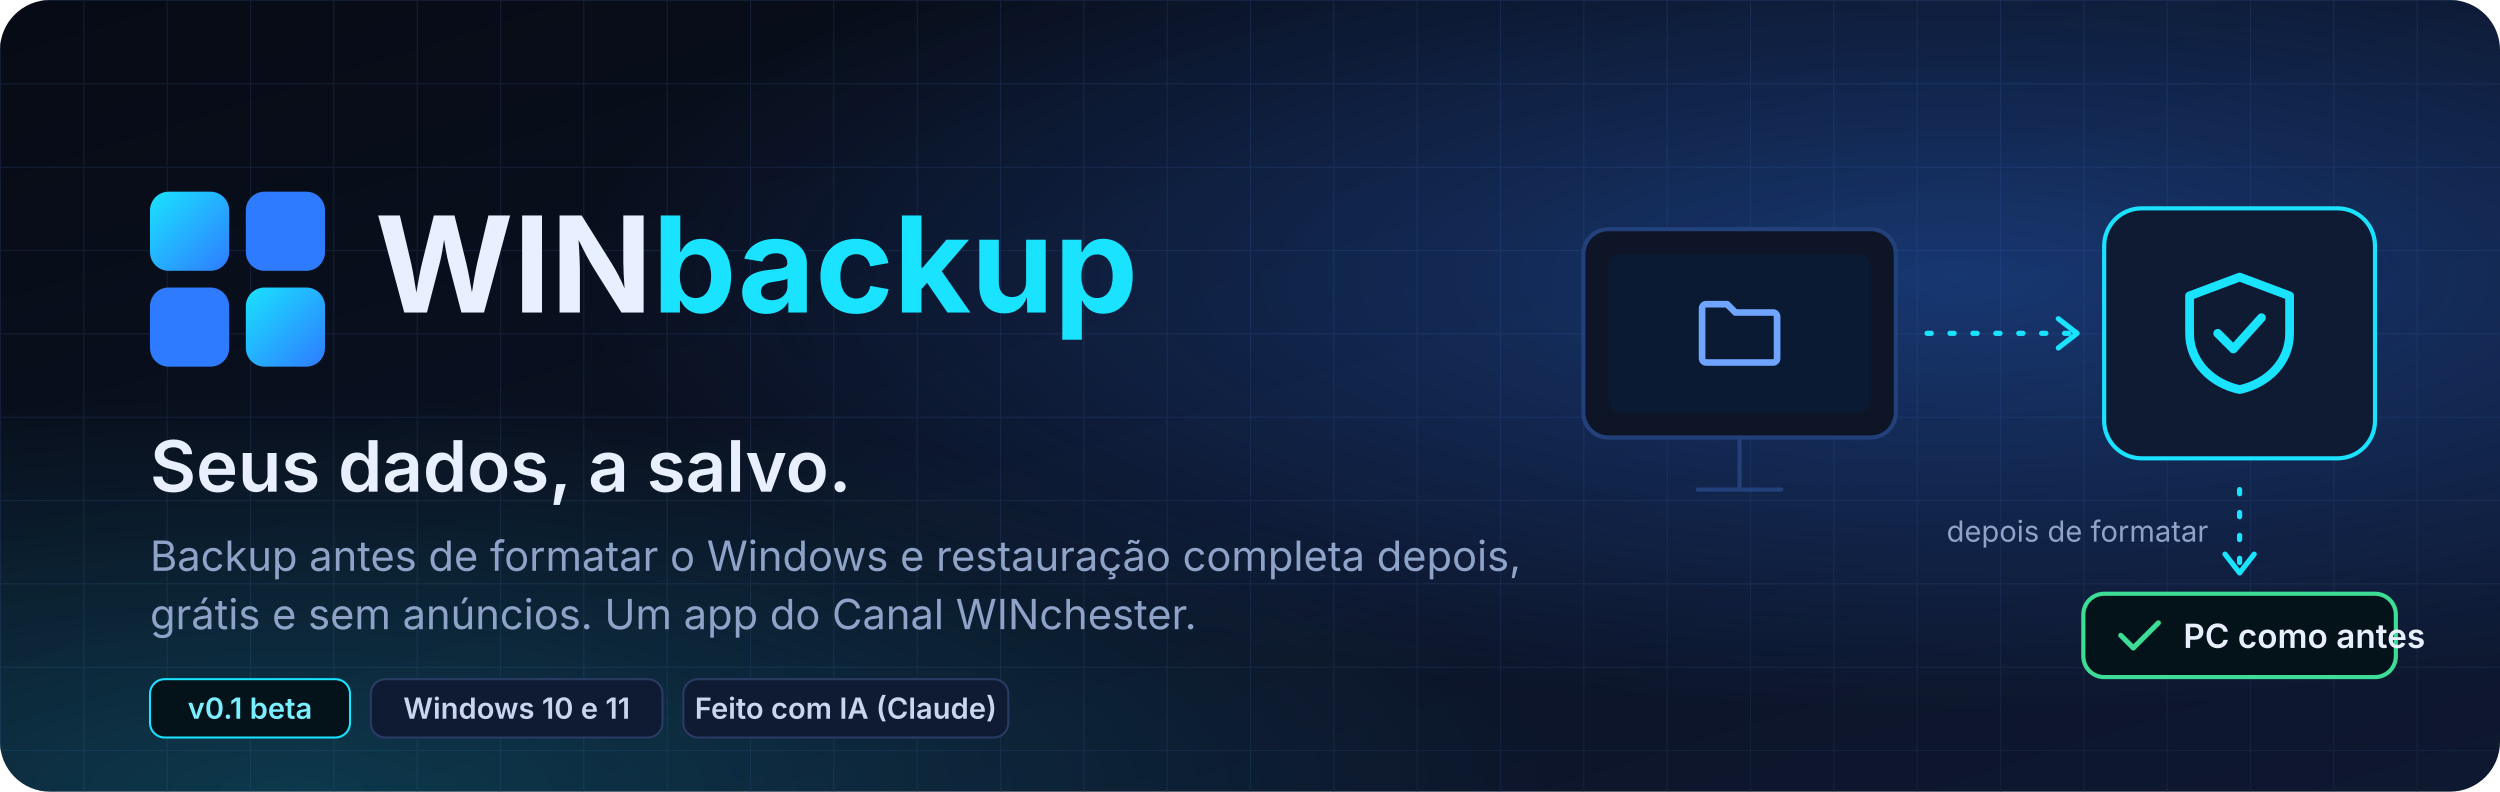
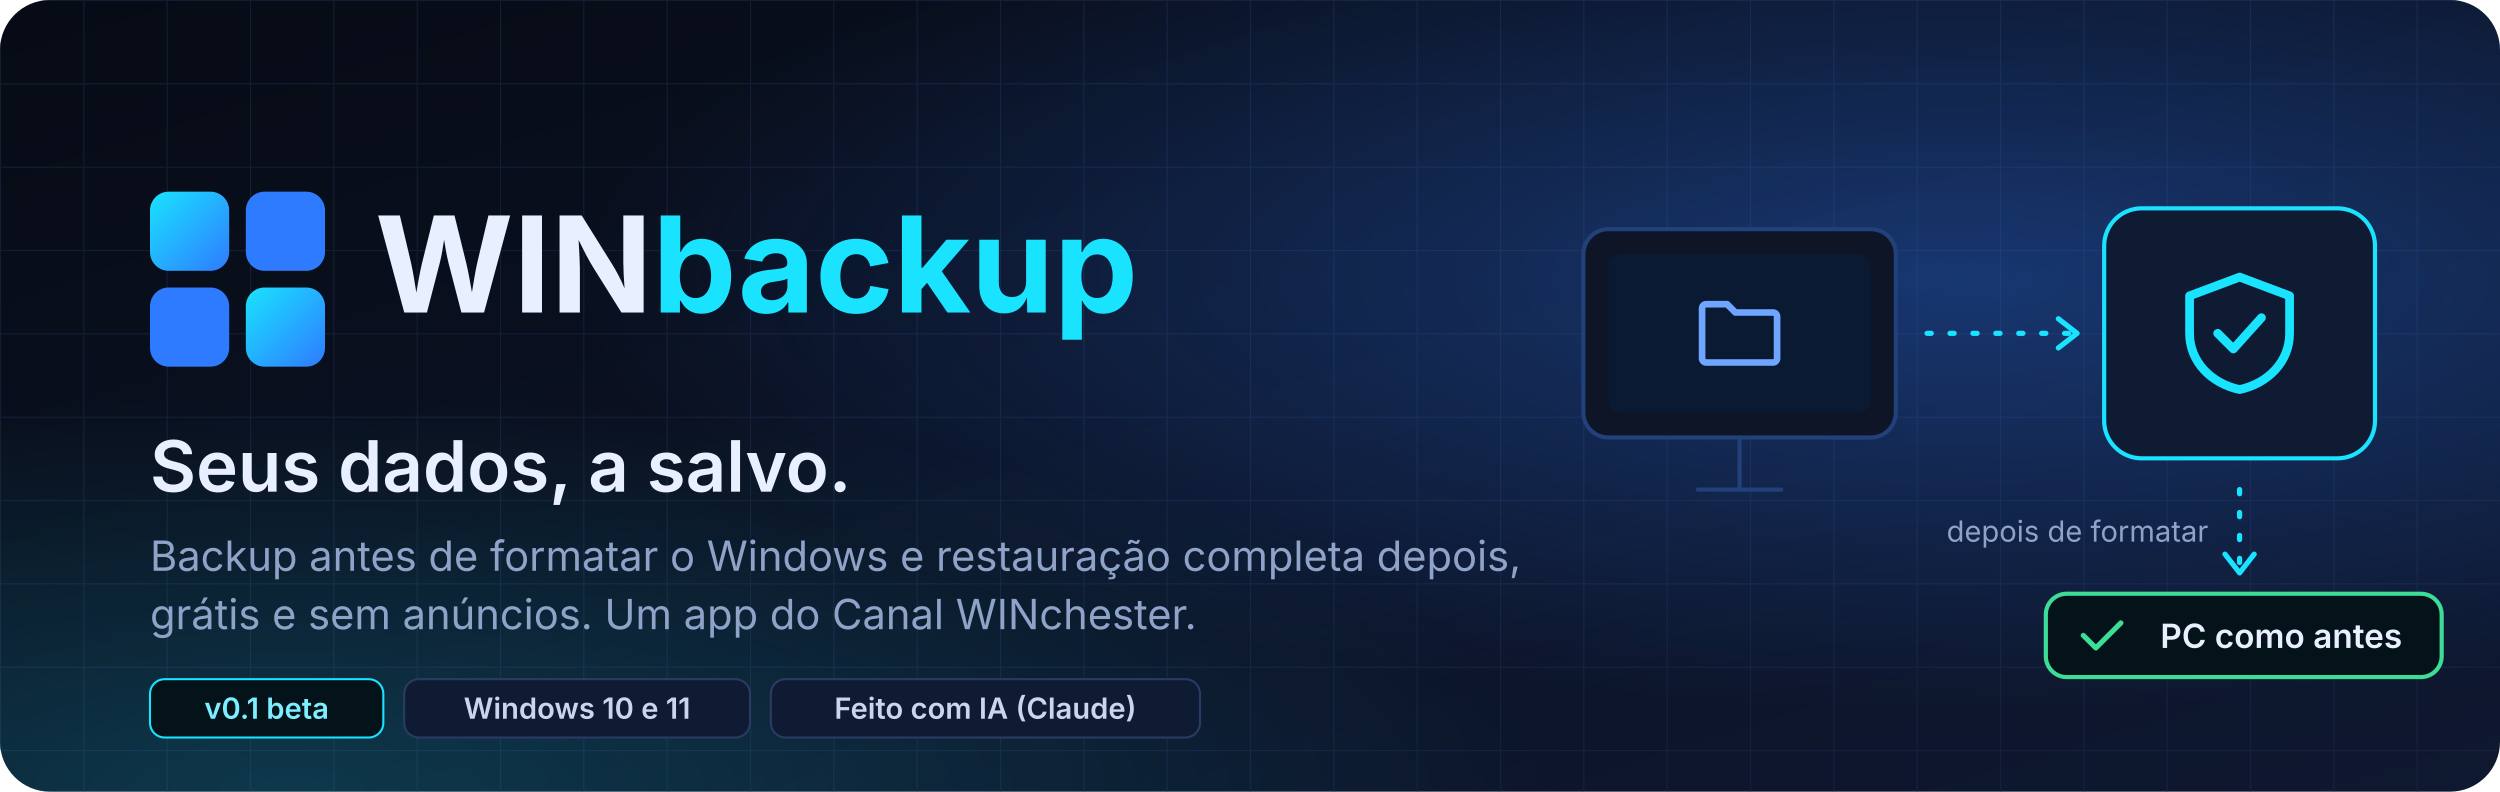
<svg xmlns="http://www.w3.org/2000/svg" width="1200" height="380" viewBox="0 0 1200 380" role="img" aria-label="WINbackup: seus dados, a salvo">
  <defs>
    <linearGradient id="bg" x1="0" y1="0" x2="1" y2="1">
      <stop offset="0" stop-color="#070b15" />
      <stop offset="1" stop-color="#0e1830" />
    </linearGradient>
    <radialGradient id="glow" cx="0.78" cy="0.35" r="0.55">
      <stop offset="0" stop-color="#2f7bff" stop-opacity="0.35" />
      <stop offset="1" stop-color="#2f7bff" stop-opacity="0" />
    </radialGradient>
    <radialGradient id="glow2" cx="0.12" cy="1" r="0.5">
      <stop offset="0" stop-color="#19e3ff" stop-opacity="0.18" />
      <stop offset="1" stop-color="#19e3ff" stop-opacity="0" />
    </radialGradient>
    <linearGradient id="tile" x1="0" y1="0" x2="1" y2="1">
      <stop offset="0" stop-color="#19e3ff" />
      <stop offset="1" stop-color="#2f7bff" />
    </linearGradient>
    <pattern id="grid" width="40" height="40" patternUnits="userSpaceOnUse">
      <path d="M40 0H0V40" fill="none" stroke="#1c2a48" stroke-width="1" opacity="0.55" />
    </pattern>
    <clipPath id="card">
      <rect width="1200" height="380" rx="24" />
    </clipPath>
  </defs>
  <g clip-path="url(#card)">
    <rect width="1200" height="380" fill="url(#bg)" />
    <rect width="1200" height="380" fill="url(#grid)" />
    <rect width="1200" height="380" fill="url(#glow)" />
    <rect width="1200" height="380" fill="url(#glow2)" />
    <g transform="translate(72 92)">
      <rect x="0" y="0" width="38" height="38" rx="9" fill="url(#tile)" />
      <rect x="46" y="0" width="38" height="38" rx="9" fill="#2f7bff" />
      <rect x="0" y="46" width="38" height="38" rx="9" fill="#2f7bff" />
      <rect x="46" y="46" width="38" height="38" rx="9" fill="url(#tile)" />
    </g>
    <text x="180" y="150" font-family="Segoe UI Variable Display, Segoe UI, Inter, system-ui, sans-serif" font-size="64" font-weight="700" fill="#e8f0ff">WIN<tspan fill="#19e3ff">backup</tspan>
    </text>
    <text x="72" y="236" font-family="Segoe UI Variable Display, Segoe UI, Inter, system-ui, sans-serif" font-size="34" font-weight="600" fill="#e8f0ff">Seus dados, a salvo.</text>
    <text x="72" y="274" font-family="Segoe UI, Inter, system-ui, sans-serif" font-size="20" fill="#8ea3c7">Backup antes de formatar o Windows e restauração completa depois,</text>
    <text x="72" y="302" font-family="Segoe UI, Inter, system-ui, sans-serif" font-size="20" fill="#8ea3c7">grátis e sem anúncios. Um app do Canal WINchester.</text>
    <g font-family="Segoe UI, Inter, system-ui, sans-serif" font-size="14" font-weight="600">
-       <rect x="72" y="326" width="96" height="28" rx="7" fill="#04121a" stroke="#19e3ff" />
-       <text x="120" y="345" text-anchor="middle" fill="#7befff">v0.1 beta</text>
-       <rect x="178" y="326" width="140" height="28" rx="7" fill="#0f1b33" stroke="#2a3b63" />
-       <text x="248" y="345" text-anchor="middle" fill="#c9d6ee">Windows 10 e 11</text>
-       <rect x="328" y="326" width="156" height="28" rx="7" fill="#0f1b33" stroke="#2a3b63" />
-       <text x="406" y="345" text-anchor="middle" fill="#c9d6ee">Feito com IA (Claude)</text>
+       <rect x="72" y="326" width="112" height="28" rx="7" fill="#04121a" stroke="#19e3ff" />
+       <text x="128" y="345" text-anchor="middle" fill="#7befff">v0.1 beta</text>
+       <rect x="194" y="326" width="166" height="28" rx="7" fill="#0f1b33" stroke="#2a3b63" />
+       <text x="277" y="345" text-anchor="middle" fill="#c9d6ee">Windows 10 e 11</text>
+       <rect x="370" y="326" width="206" height="28" rx="7" fill="#0f1b33" stroke="#2a3b63" />
+       <text x="473" y="345" text-anchor="middle" fill="#c9d6ee">Feito com IA (Claude)</text>
    </g>
    <g transform="translate(760 70)" fill="none" stroke-linecap="round" stroke-linejoin="round">
      <rect x="0" y="40" width="150" height="100" rx="12" fill="#0e1526" stroke="#22407a" stroke-width="2" />
      <rect x="12" y="52" width="126" height="76" rx="6" fill="#0b1a33" />
      <path d="M55 165h40M75 140v25" stroke="#22407a" stroke-width="2" />
      <g transform="translate(51 66) scale(2)" stroke="#6fa4ff" stroke-width="1.6">
        <path d="M3 6a1 1 0 0 1 1-1h5l2 2h9a1 1 0 0 1 1 1v10a1 1 0 0 1-1 1H4a1 1 0 0 1-1-1z" />
      </g>
      <path d="M165 90h70" stroke="#19e3ff" stroke-width="2.5" stroke-dasharray="2 9" />
      <path d="M228 83l9 7-9 7" stroke="#19e3ff" stroke-width="2.5" />
      <rect x="250" y="30" width="130" height="120" rx="18" fill="#0f1b33" stroke="#19e3ff" stroke-width="2" />
      <g transform="translate(279 54) scale(3)" stroke="#19e3ff" stroke-width="1.4">
        <path d="M12 3 4 6v6c0 4.5 3.4 8 8 9 4.6-1 8-4.5 8-9V6z" />
        <path d="m8.5 12 2.5 2.5 4.5-5" />
      </g>
      <path d="M315 165v38" stroke="#19e3ff" stroke-width="2.5" stroke-dasharray="2 9" />
      <path d="M308 196l7 9 7-9" stroke="#19e3ff" stroke-width="2.5" />
      <text x="300" y="190" text-anchor="end" font-family="Segoe UI, Inter, system-ui, sans-serif" font-size="14" fill="#8ea3c7" stroke="none">depois de formatar</text>
-       <rect x="240" y="215" width="150" height="40" rx="10" fill="#04121a" stroke="#3ddc97" stroke-width="2" />
-       <path d="m258 235 6 6 12-12" stroke="#3ddc97" stroke-width="2.5" />
-       <text x="288" y="241" font-family="Segoe UI, Inter, system-ui, sans-serif" font-size="16" font-weight="600" fill="#e8f0ff" stroke="none">PC como antes</text>
+       <rect x="222" y="215" width="190" height="40" rx="10" fill="#04121a" stroke="#3ddc97" stroke-width="2" />
+       <path d="m240 235 6 6 12-12" stroke="#3ddc97" stroke-width="2.5" />
+       <text x="335" y="241" text-anchor="middle" font-family="Segoe UI, Inter, system-ui, sans-serif" font-size="16" font-weight="600" fill="#e8f0ff" stroke="none">PC como antes</text>
    </g>
  </g>
</svg>
